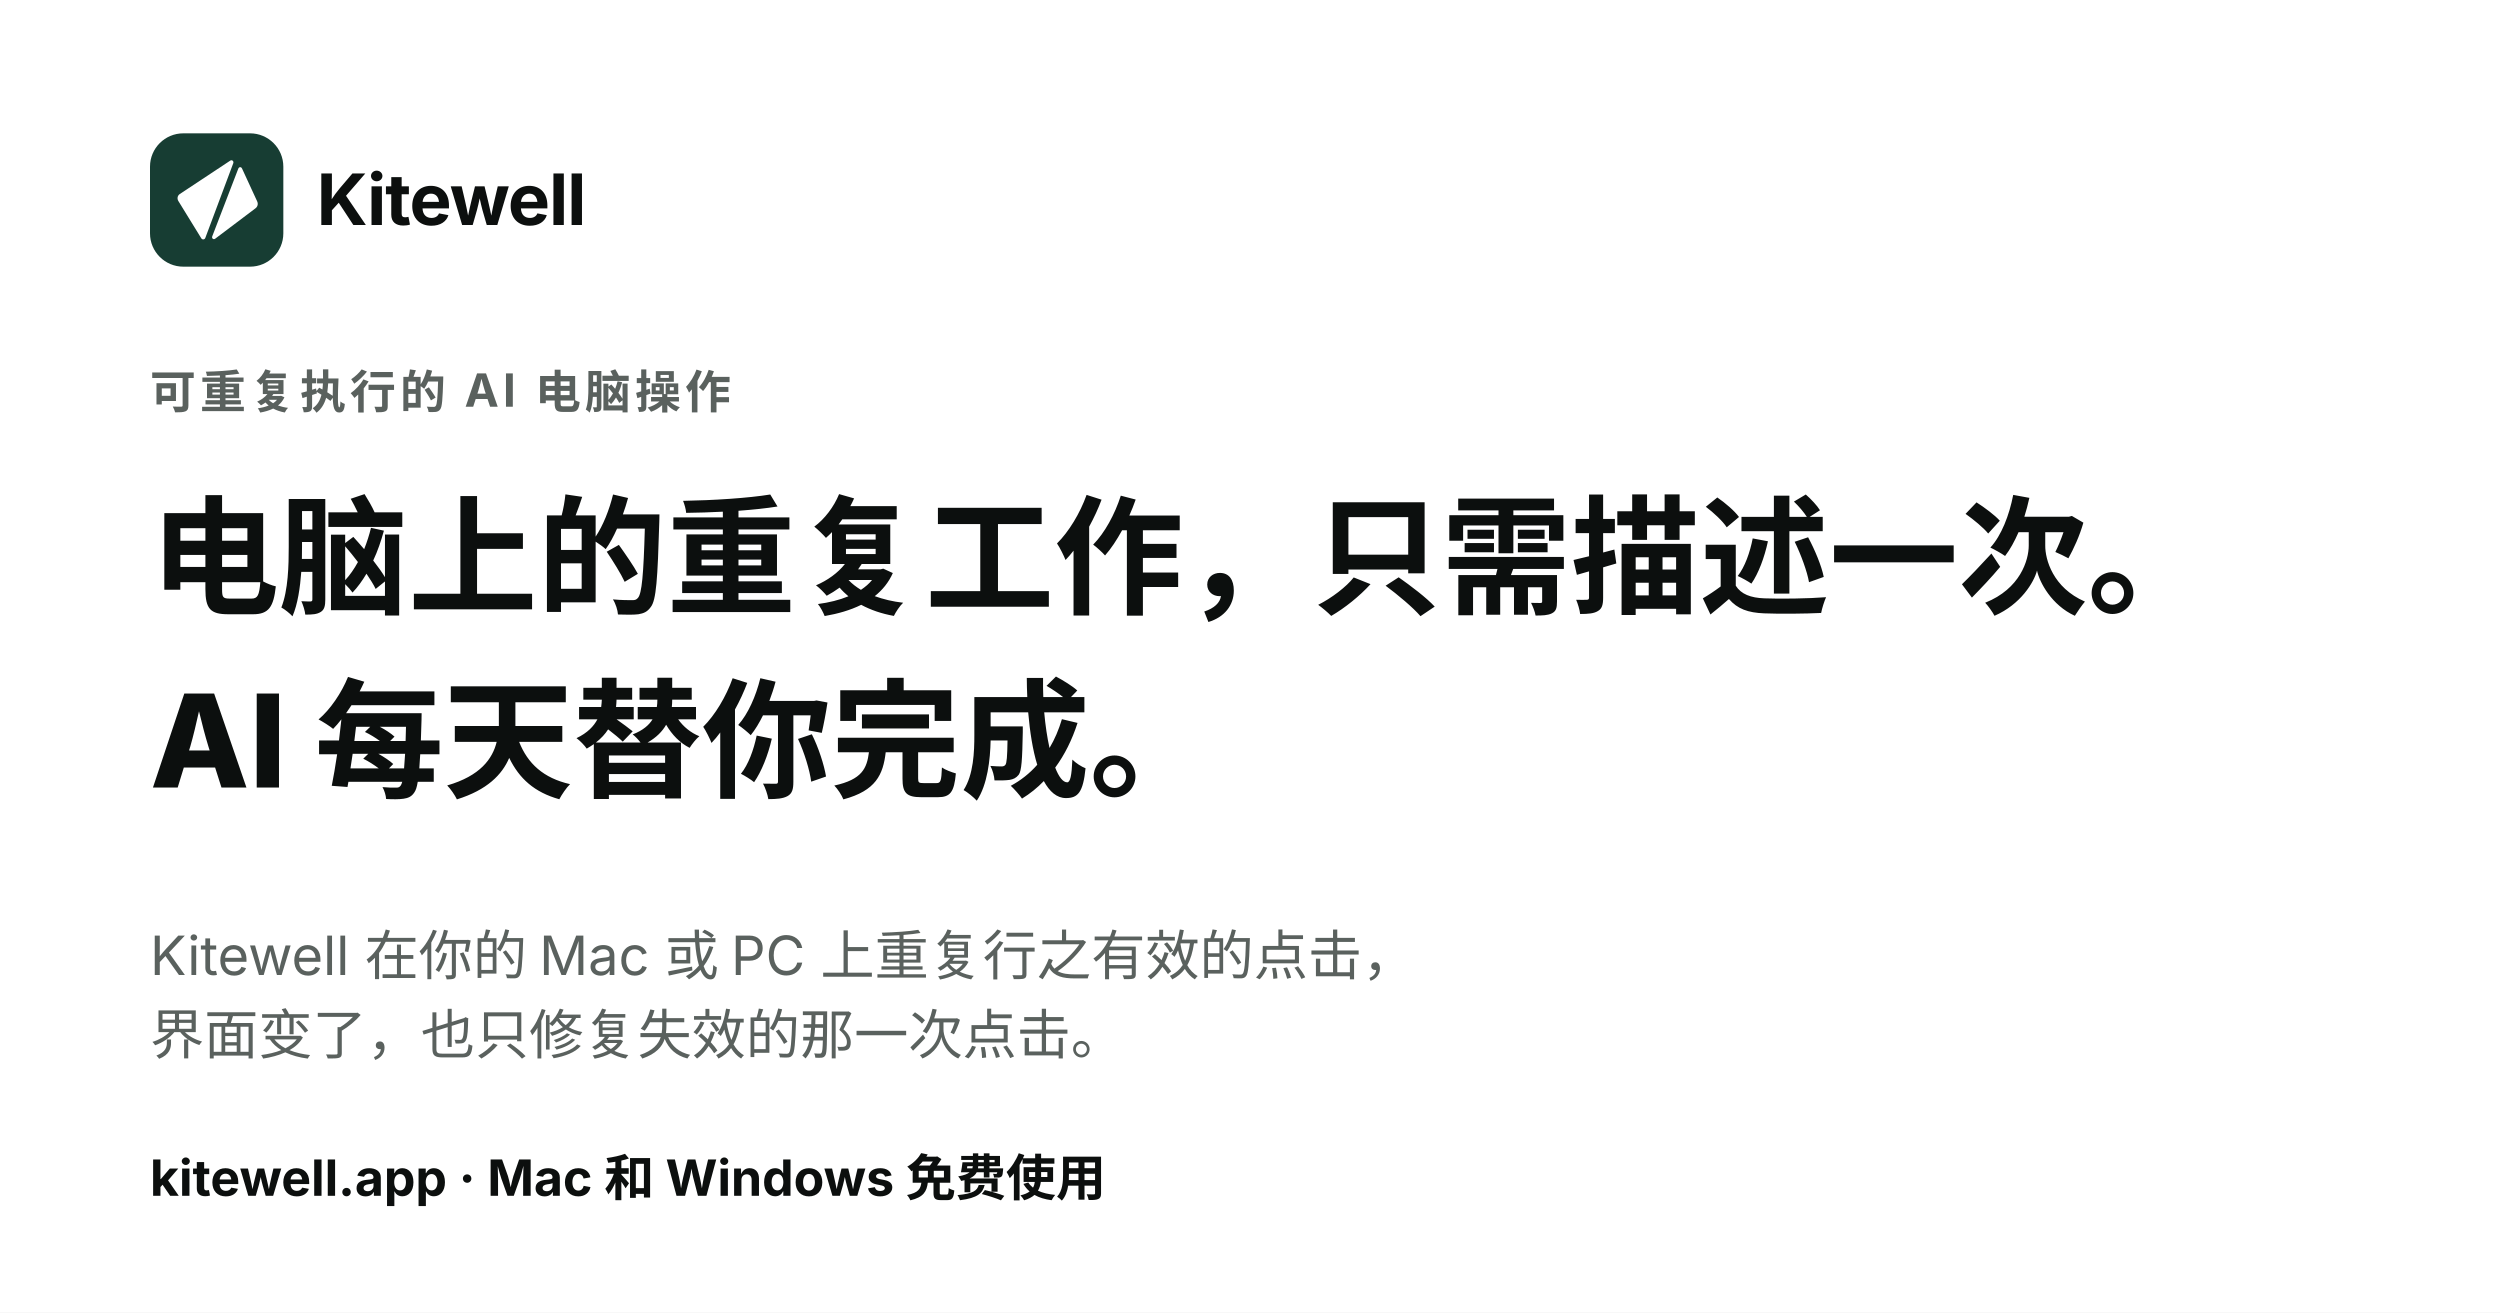
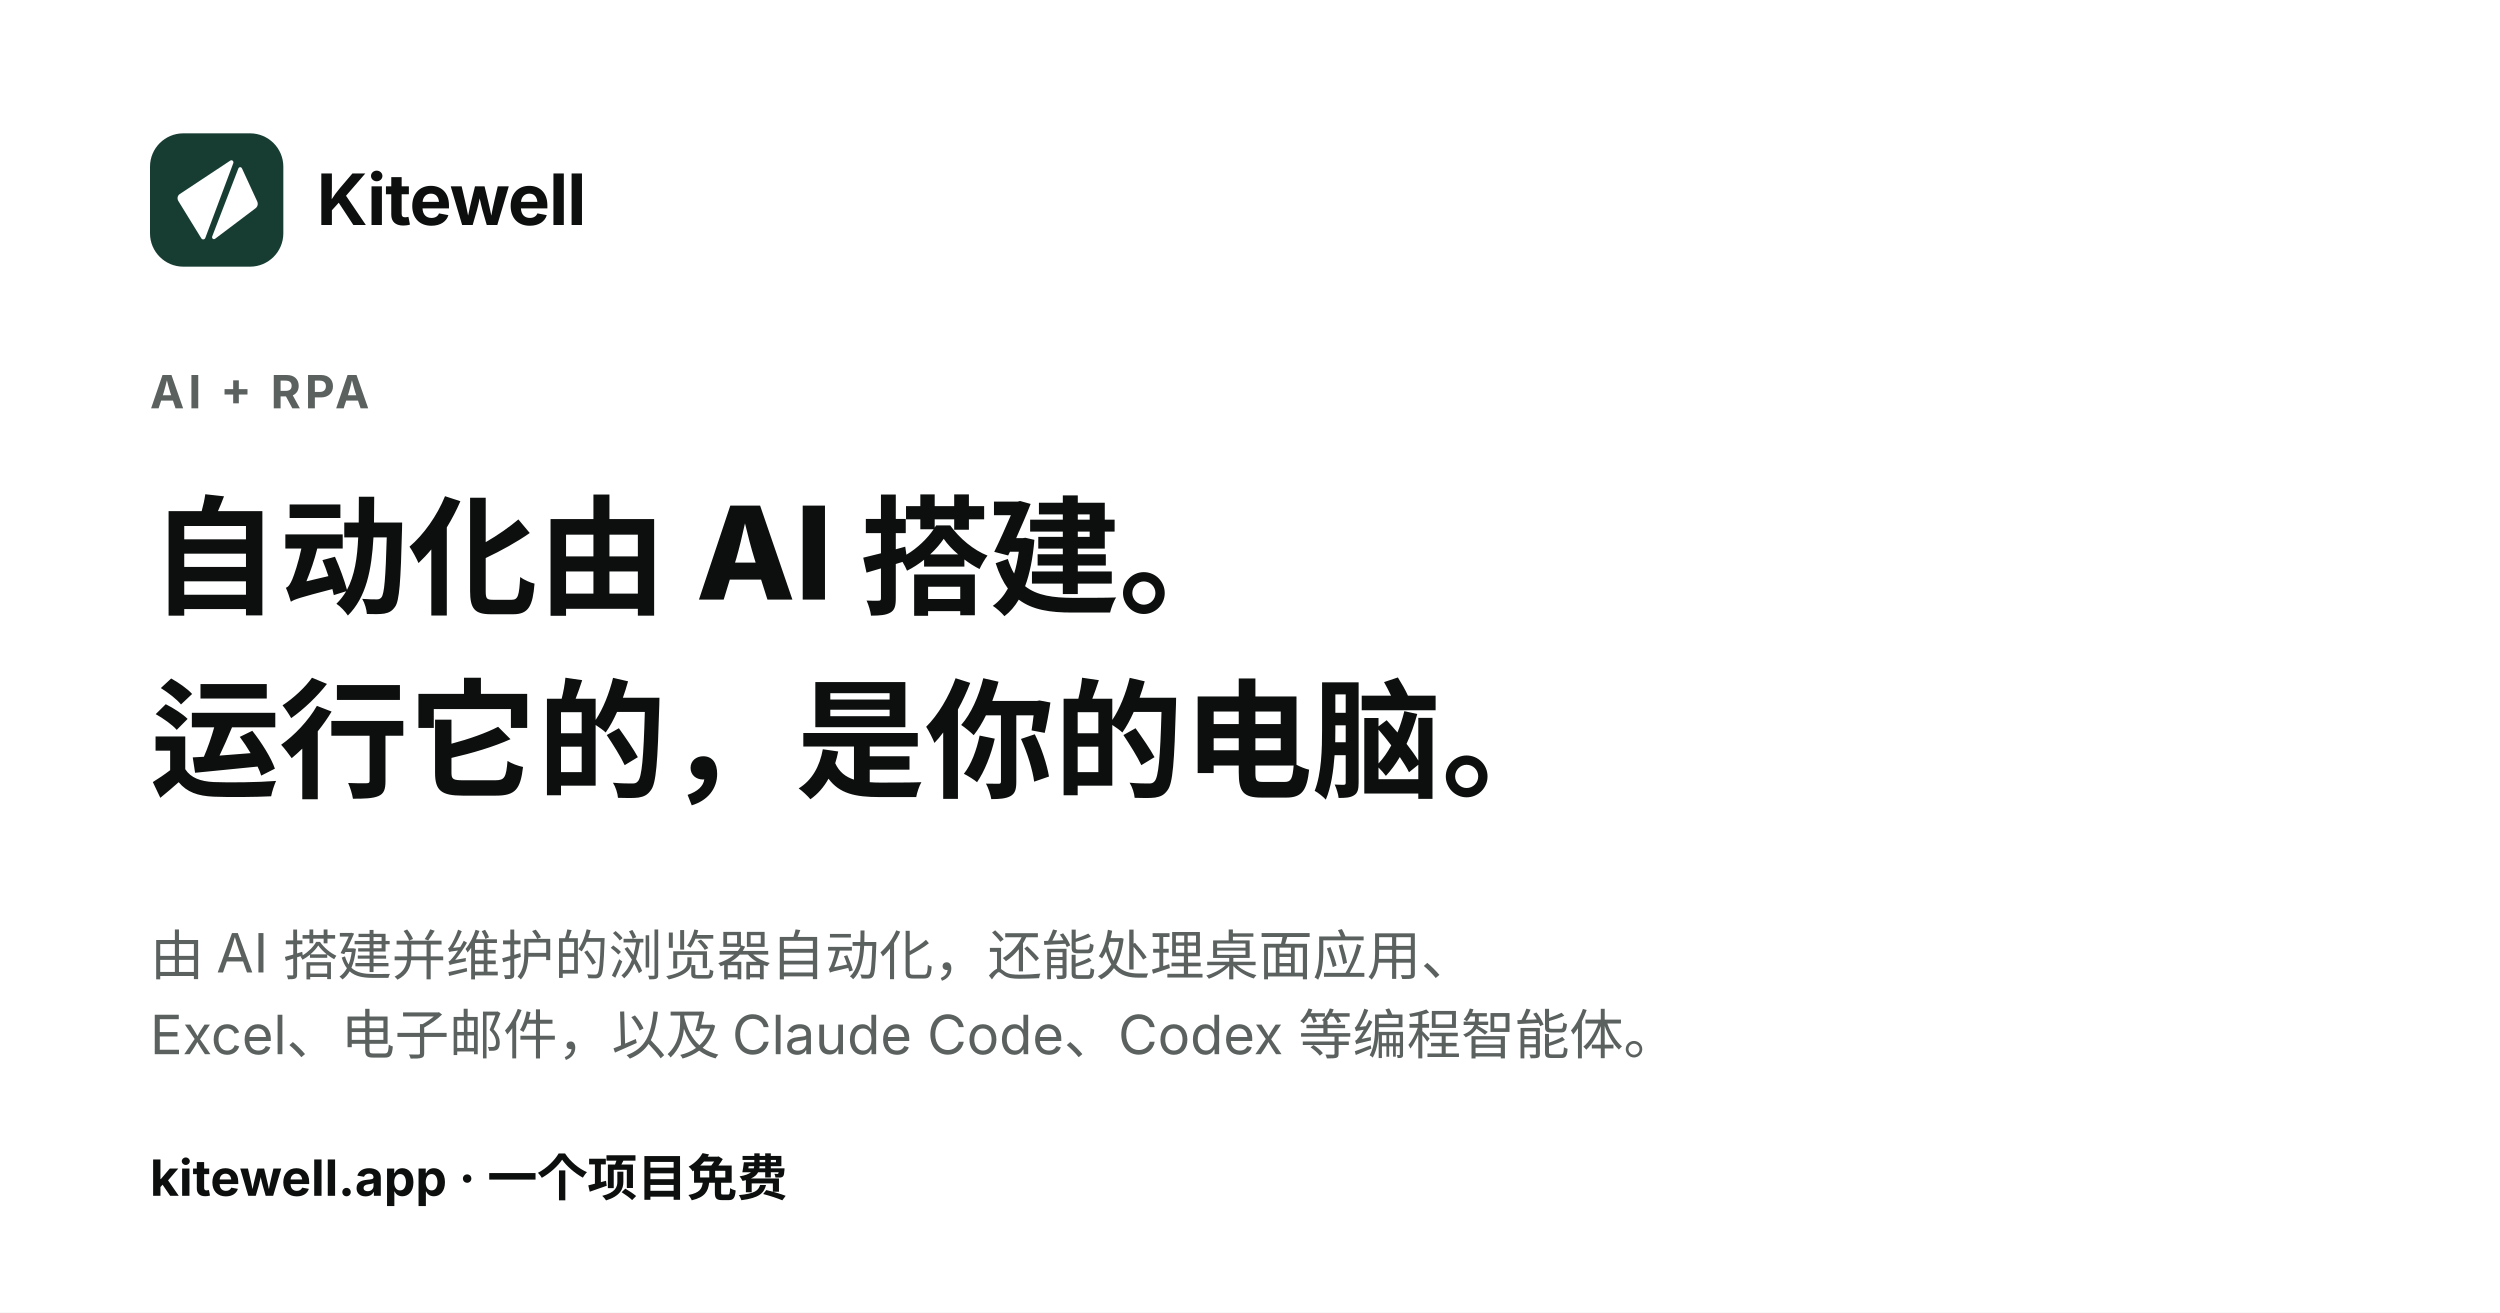
<svg xmlns="http://www.w3.org/2000/svg" width="1200" height="630" viewBox="0 0 1200 630">
  <rect width="1200" height="630" fill="#ffffff" />
  <svg x="72" y="64" width="64" height="64" viewBox="0 0 64 64">
    <rect width="64" height="64" rx="16" fill="#173d33" />
    <g transform="translate(10 10) scale(.6875)" fill="#ffffff">
      <path d="M41.5 4.5C42.7 3.7 44.1 4.9 43.6 6.3L24.1 58.4C23.7 59.7 22 59.9 21.3 58.8L5.3 32.8C4.2 31.1 4.6 28.9 6.3 27.8Z" />
      <path d="M47.1 10.1C47.6 8.8 49.1 8.7 49.7 10L60.3 33C61.1 34.7 60.6 36.7 59.1 37.8L31 59C29.8 59.9 28.4 58.8 28.9 57.4Z" />
    </g>
  </svg>
  <text x="152" y="108" fill="#0c0f0e" font-family="-apple-system, BlinkMacSystemFont, &quot;PingFang SC&quot;, &quot;Hiragino Sans GB&quot;, &quot;Microsoft YaHei&quot;, sans-serif" font-size="34" font-weight="700" letter-spacing="-0.5">Kitewell</text>
-   <text x="72" y="196" fill="#5a615e" font-family="-apple-system, BlinkMacSystemFont, &quot;PingFang SC&quot;, &quot;Hiragino Sans GB&quot;, &quot;Microsoft YaHei&quot;, sans-serif" font-size="22" font-weight="650" letter-spacing="2">可重复执行的 AI 电脑操作</text>
-   <text x="72" y="290" fill="#0c0f0e" font-family="-apple-system, BlinkMacSystemFont, &quot;PingFang SC&quot;, &quot;Hiragino Sans GB&quot;, &quot;Microsoft YaHei&quot;, sans-serif" font-size="62" font-weight="800">电脑上的重复工作，只需描述一次。</text>
-   <text x="72" y="378" fill="#0c0f0e" font-family="-apple-system, BlinkMacSystemFont, &quot;PingFang SC&quot;, &quot;Hiragino Sans GB&quot;, &quot;Microsoft YaHei&quot;, sans-serif" font-size="62" font-weight="800">AI 每天替你完成。</text>
-   <text x="72" y="468" fill="#5a615e" font-family="-apple-system, BlinkMacSystemFont, &quot;PingFang SC&quot;, &quot;Hiragino Sans GB&quot;, &quot;Microsoft YaHei&quot;, sans-serif" font-size="26">Kitewell 在你的 Mac 或 PC 上重复行之有效的点击，</text>
-   <text x="72" y="506" fill="#5a615e" font-family="-apple-system, BlinkMacSystemFont, &quot;PingFang SC&quot;, &quot;Hiragino Sans GB&quot;, &quot;Microsoft YaHei&quot;, sans-serif" font-size="26">界面变了，也只修复失效的那一次点击。</text>
-   <text x="72" y="574" fill="#0c0f0e" font-family="-apple-system, BlinkMacSystemFont, &quot;PingFang SC&quot;, &quot;Hiragino Sans GB&quot;, &quot;Microsoft YaHei&quot;, sans-serif" font-size="24" font-weight="650">kitewell.app · Mac 和 Windows 免费使用</text>
+   <text x="72" y="196" fill="#5a615e" font-family="-apple-system, BlinkMacSystemFont, &quot;PingFang SC&quot;, &quot;Hiragino Sans GB&quot;, &quot;Microsoft YaHei&quot;, sans-serif" font-size="22" font-weight="650" letter-spacing="2">AI + RPA</text>
+   <text x="72" y="290" fill="#0c0f0e" font-family="-apple-system, BlinkMacSystemFont, &quot;PingFang SC&quot;, &quot;Hiragino Sans GB&quot;, &quot;Microsoft YaHei&quot;, sans-serif" font-size="62" font-weight="800">自动化由 AI 搭建。</text>
+   <text x="72" y="378" fill="#0c0f0e" font-family="-apple-system, BlinkMacSystemFont, &quot;PingFang SC&quot;, &quot;Hiragino Sans GB&quot;, &quot;Microsoft YaHei&quot;, sans-serif" font-size="62" font-weight="800">运行它的，是你的电脑。</text>
+   <text x="72" y="468" fill="#5a615e" font-family="-apple-system, BlinkMacSystemFont, &quot;PingFang SC&quot;, &quot;Hiragino Sans GB&quot;, &quot;Microsoft YaHei&quot;, sans-serif" font-size="26">由 AI 搭建并维护的浏览器自动化，还能处理桌面应用、</text>
+   <text x="72" y="506" fill="#5a615e" font-family="-apple-system, BlinkMacSystemFont, &quot;PingFang SC&quot;, &quot;Hiragino Sans GB&quot;, &quot;Microsoft YaHei&quot;, sans-serif" font-size="26">Excel、电子邮件，以及 Claude Code、Codex 等编程智能体。</text>
+   <text x="72" y="574" fill="#0c0f0e" font-family="-apple-system, BlinkMacSystemFont, &quot;PingFang SC&quot;, &quot;Hiragino Sans GB&quot;, &quot;Microsoft YaHei&quot;, sans-serif" font-size="24" font-weight="650">kitewell.app · 一个项目免费</text>
</svg>
